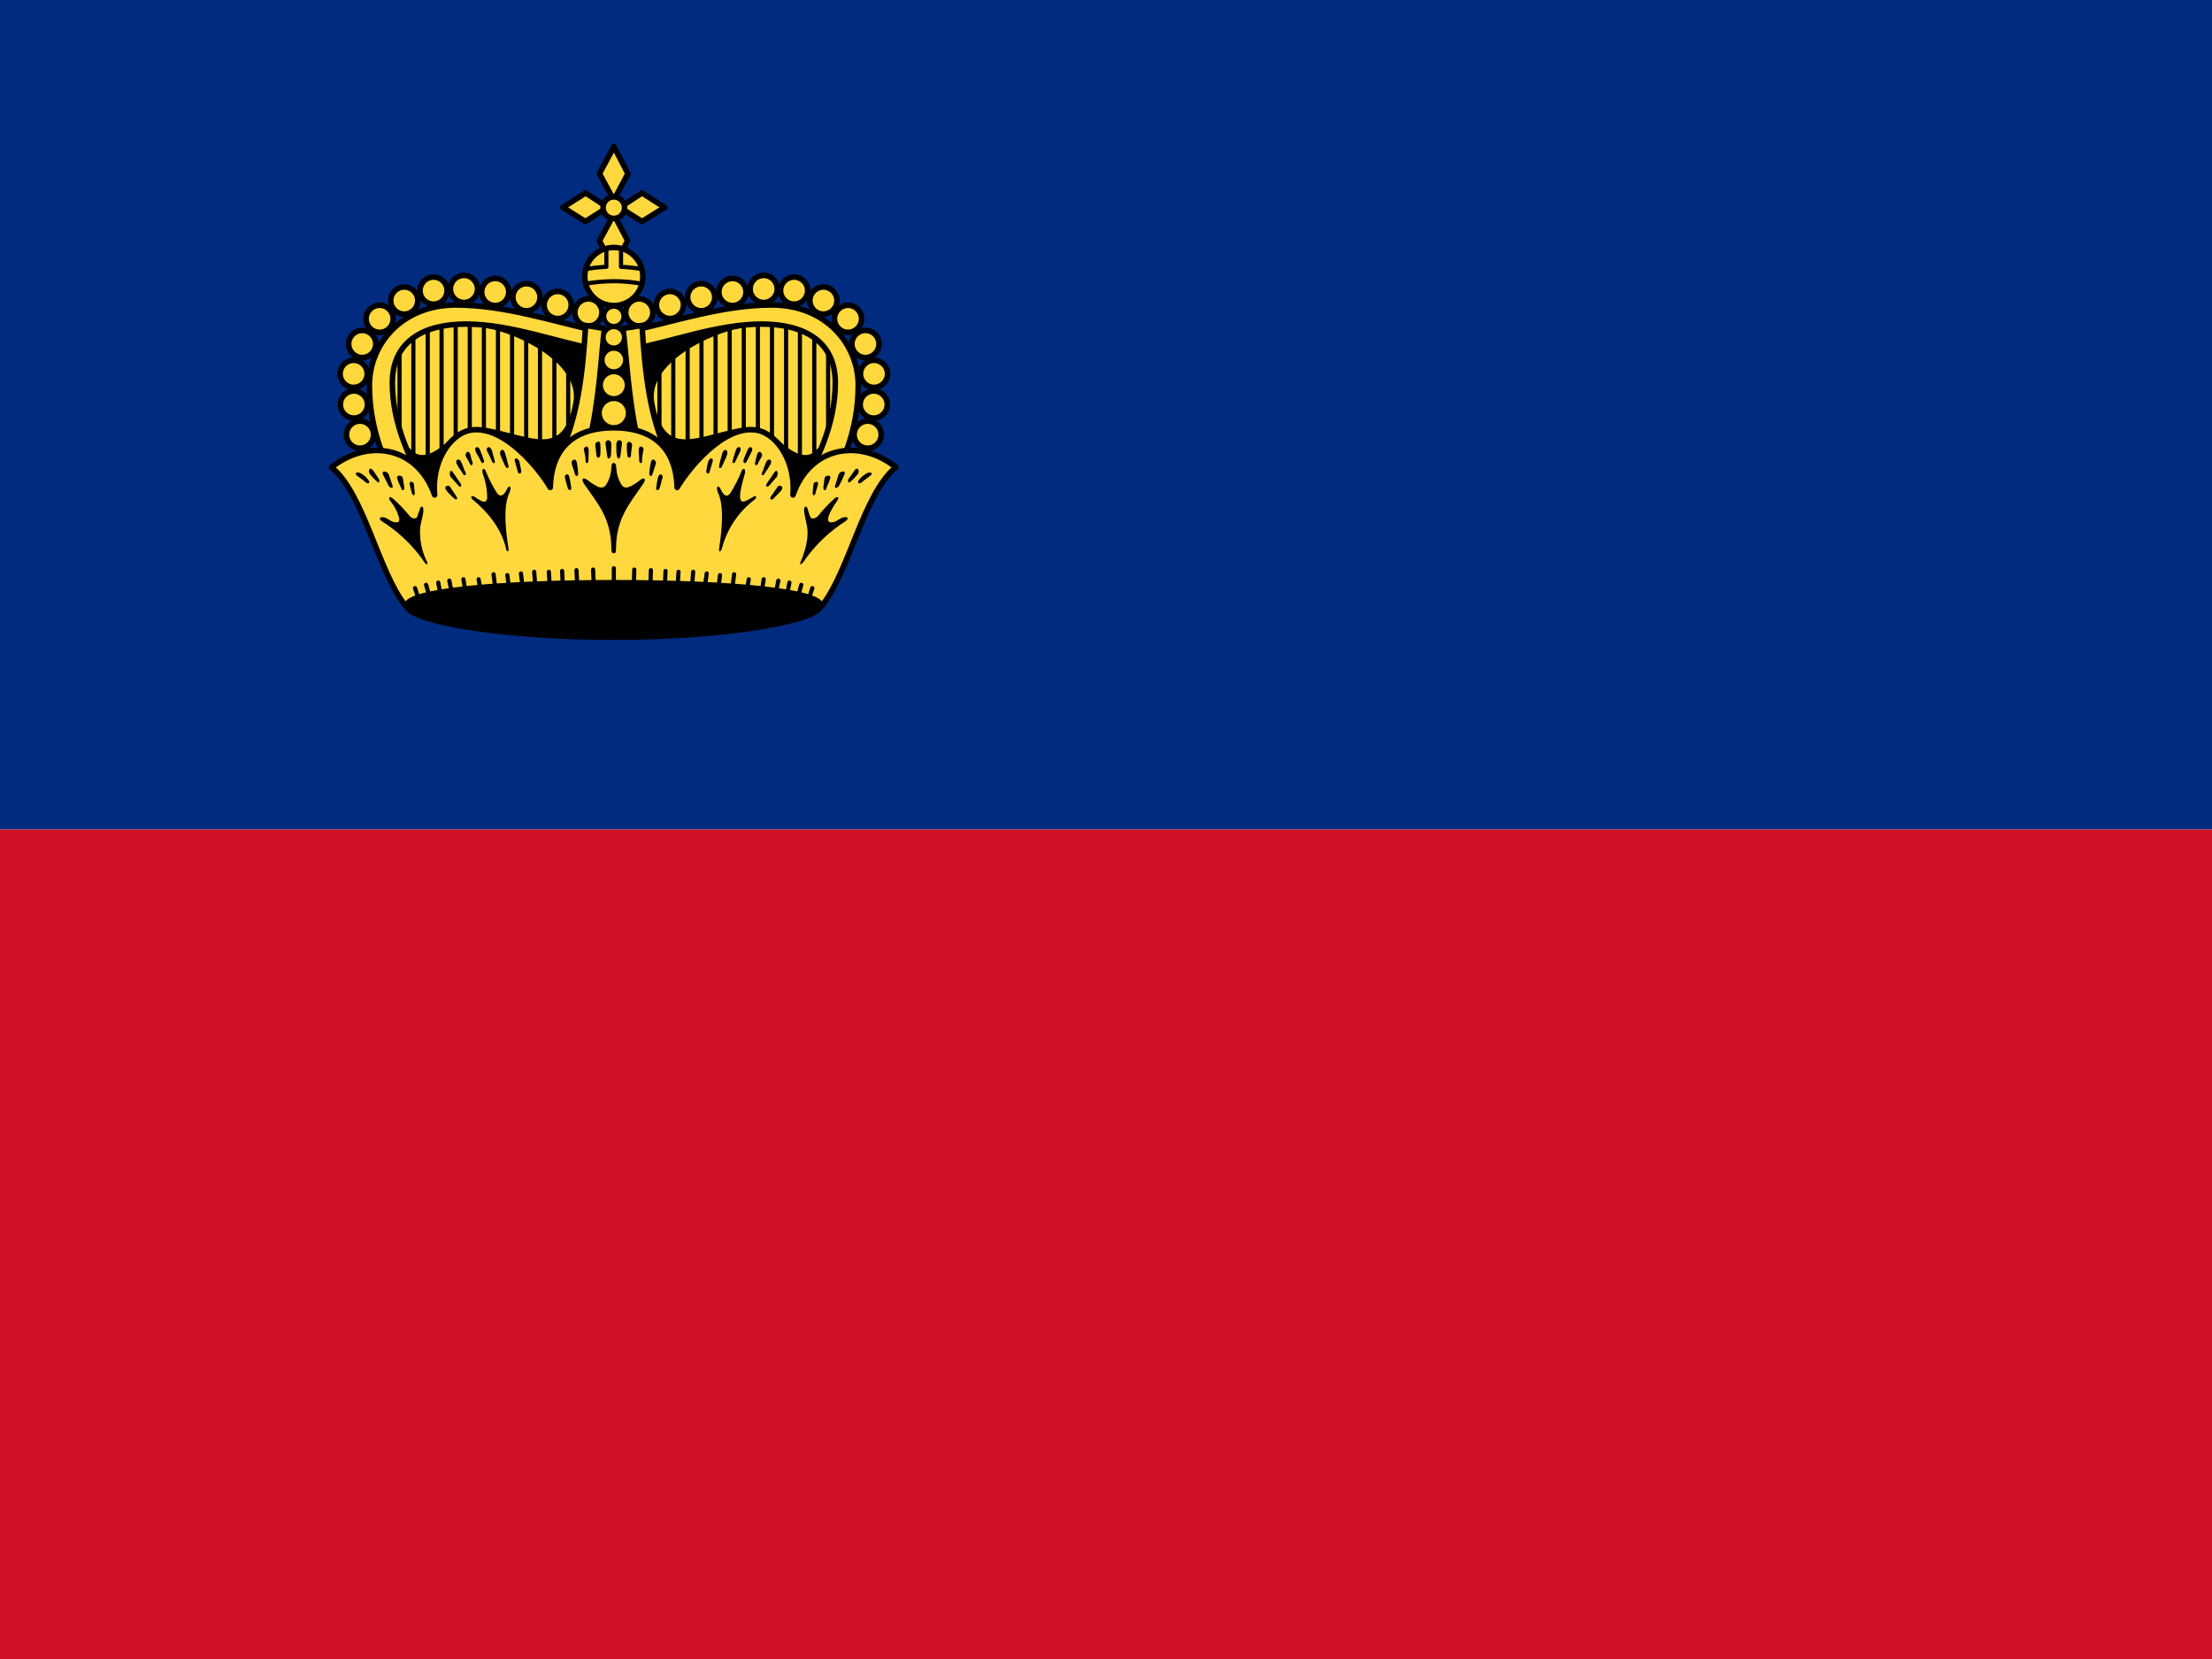
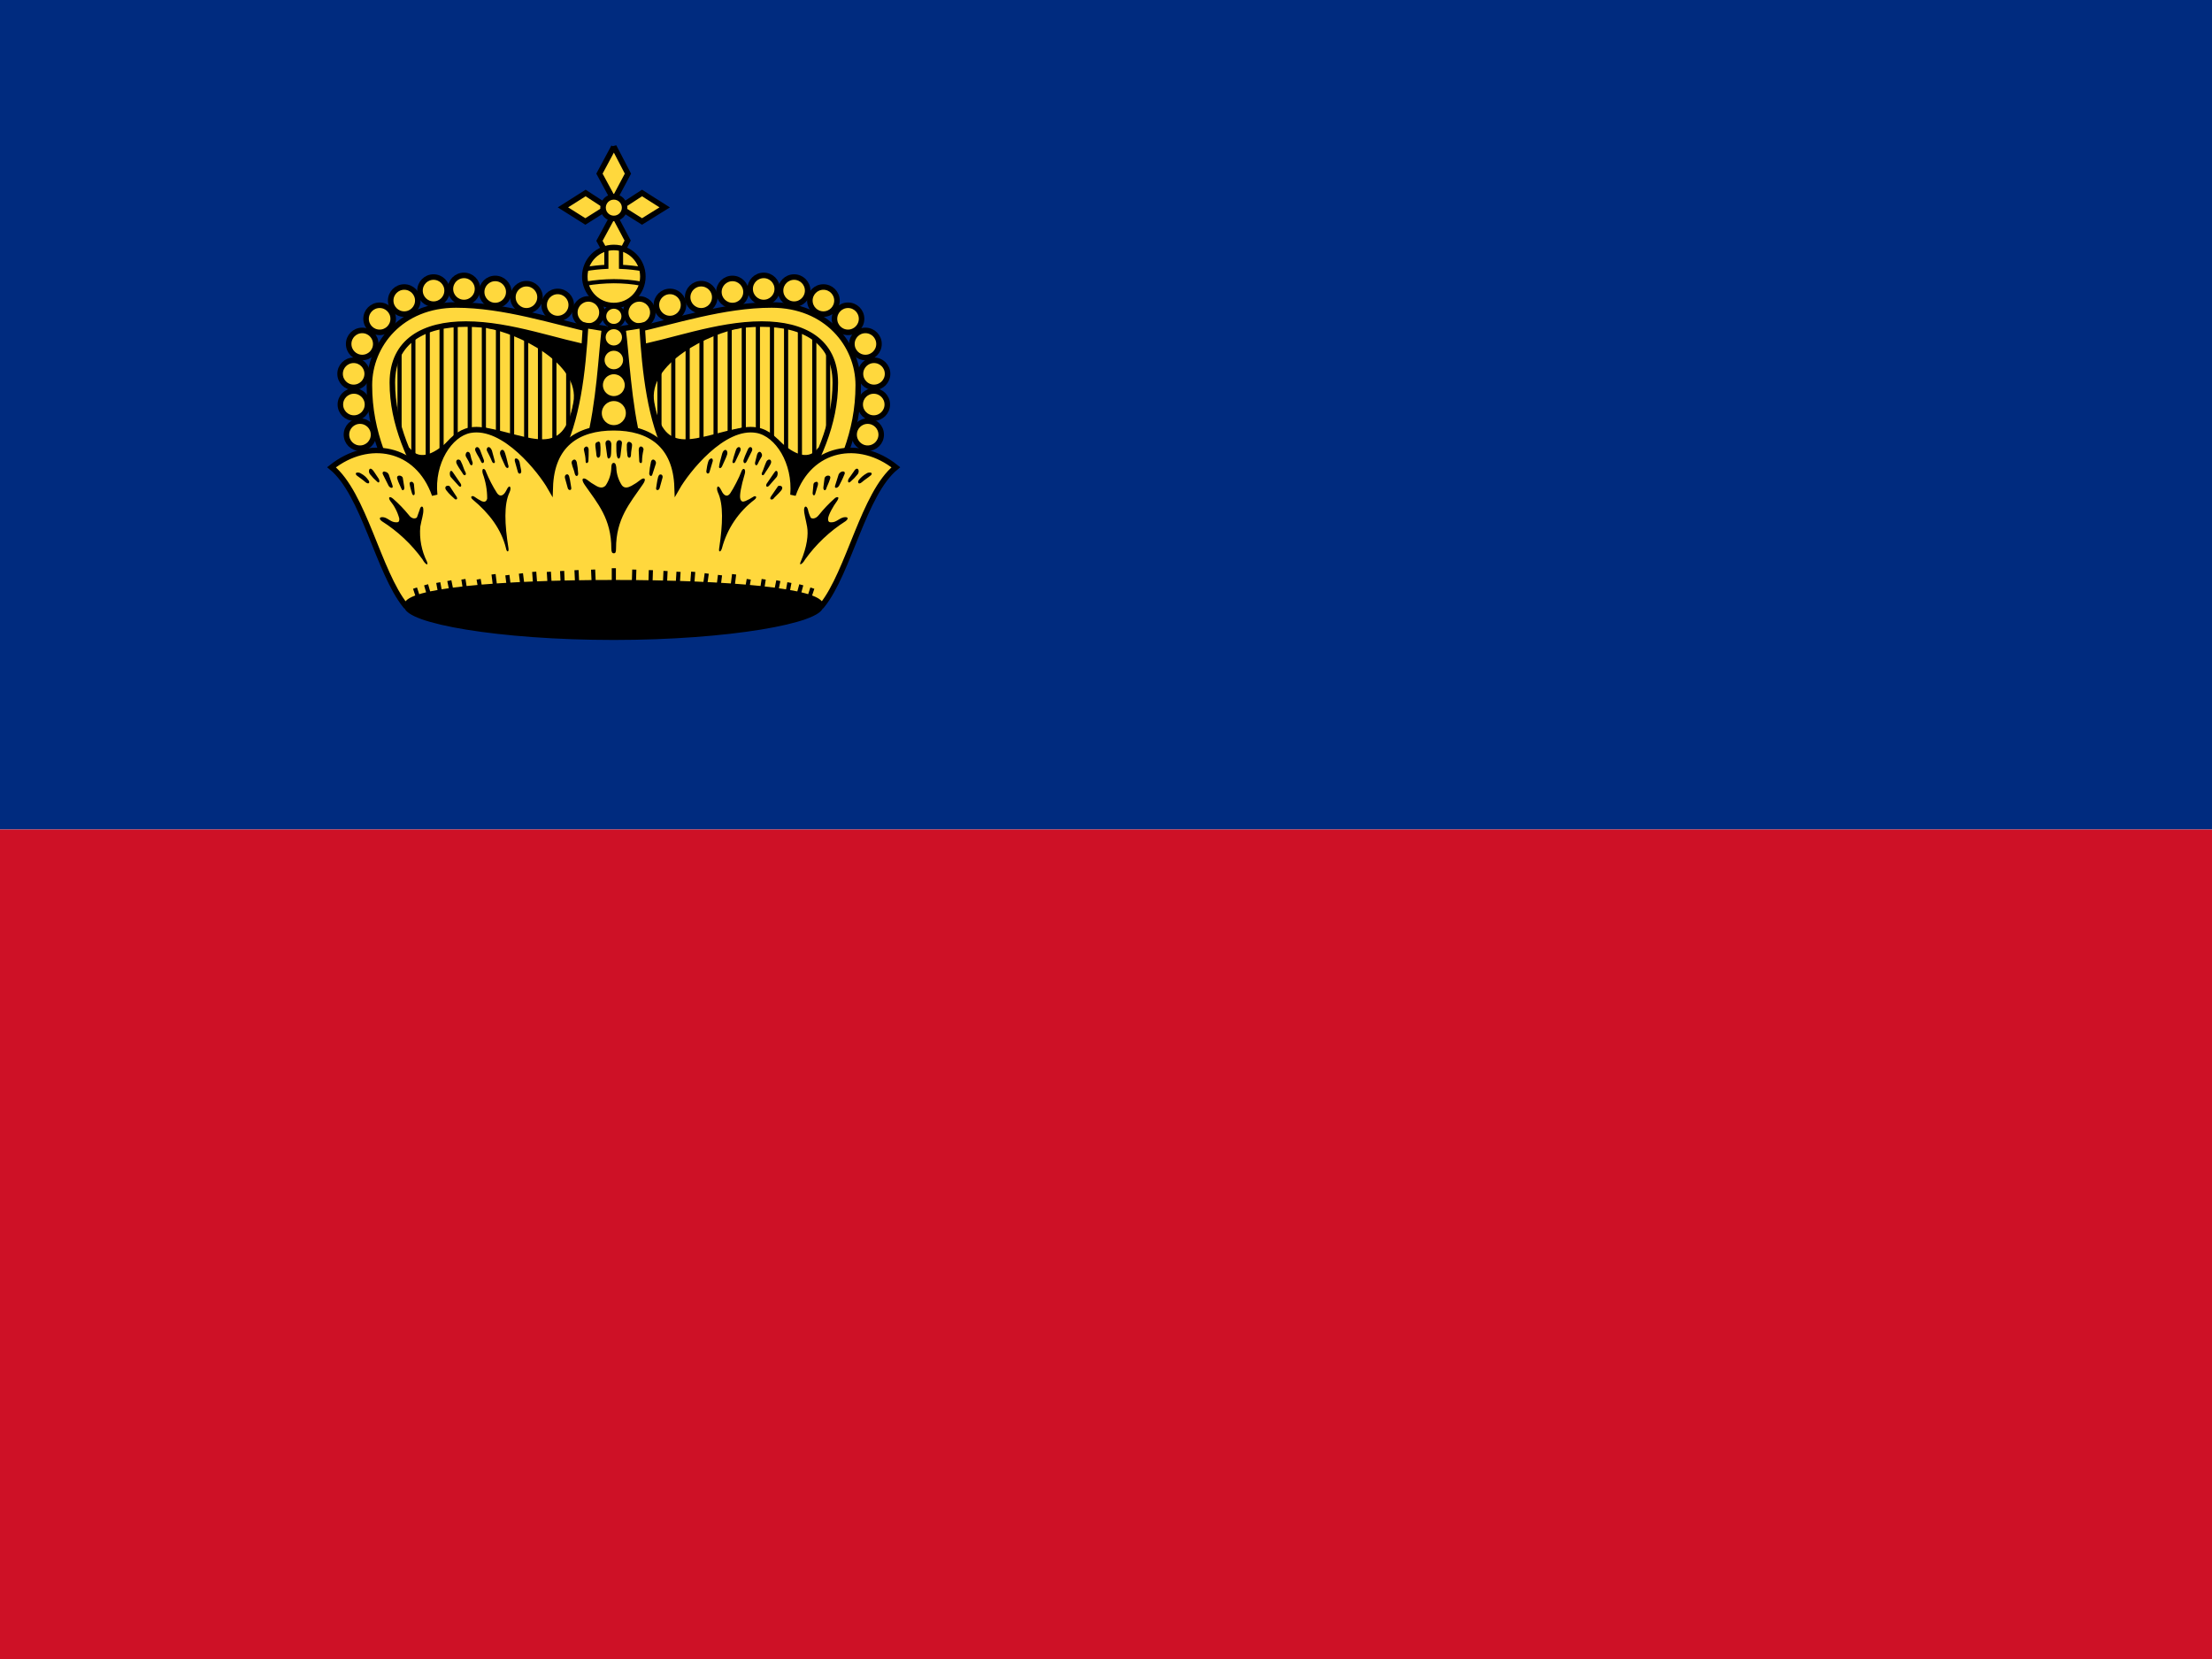
<svg xmlns="http://www.w3.org/2000/svg" xmlns:xlink="http://www.w3.org/1999/xlink" id="flag-icon-css-li" viewBox="0 0 640 480">
  <path fill="#002b7f" d="M0 0h640v240H0z" />
  <path fill="#ce1126" d="M0 240h640v240H0z" />
-   <g fill="#ffd83d" stroke="#000" stroke-linecap="round" stroke-linejoin="round" stroke-width="2" transform="scale(.8)">
+   <g fill="#ffd83d" stroke="#000" strokeLinecap="round" strokeLinejoin="round" stroke-width="2" transform="scale(.8)">
    <g id="a">
      <path stroke="none" d="M216.4 122.3l-1.9 62.5h-63.4c-7.8-15.2-14.2-28-14.2-45.5 0-14.6 11.5-26.2 28-26.2 17.5 0 36.8 5.9 51.5 9.2z" />
      <g stroke-width="1.5">
        <path d="M144.5 125.2v36m5-39.7v48m5.2-50.5v57.2m5-58.4v44.9m5.1-45.1v45.3m5.1-47v47m5.1-47v47m5.1-46.5v47m5.1-46.5v46.9m5.1-44v47m5-46.5v52.9m5.2-52.9v47m5-47v47" />
        <path fill="#000" d="M176.4 118c10.8 1.7 34.4 12.8 31.7 27.7-3.8 21.2-16.2 12.7-32.6 9.7l-12.4 4.1c-4.5 4.5-11 8.7-15.4 3.2h-7.4v28.8h81.4V122z" />
      </g>
      <circle cx="212.8" cy="113" r="4.9" />
      <circle cx="201.7" cy="110.3" r="4.9" />
      <circle cx="190.4" cy="107.5" r="4.9" />
      <circle cx="179.1" cy="105.6" r="4.9" />
      <circle cx="167.8" cy="104.5" r="4.9" />
      <circle cx="156.8" cy="105.1" r="4.9" />
      <circle cx="146.2" cy="108.7" r="4.9" />
      <circle cx="137.3" cy="115.3" r="4.9" />
      <circle cx="131" cy="124.4" r="4.9" />
      <circle cx="127.9" cy="135.2" r="4.9" />
      <circle cx="128" cy="146.3" r="4.9" />
      <circle cx="130.2" cy="157.2" r="4.9" />
      <path d="M215 119.5l-.5 6.5c-12.3-2-29.7-8.8-46-8.8-15 0-26.6 6-26.6 21.2 0 14.9 6.3 28.5 14.7 42.3l-8.7 4c-7.8-15-14.3-28-14.3-45.4 0-14.6 11.5-29 31.3-29 17.5 0 35.4 6 50.1 9.2z" />
    </g>
    <use width="100%" height="100%" transform="matrix(-1 0 0 1 444 0)" xlink:href="#a" />
    <path d="M222 53.1l-5.2 9.7 5.2 9.6 5.1-9.6L222 53zm0 24.4l-5.2 9.6 5.2 9.7 5-9.8-5.1-9.6zM203.6 75l8.1 5.1 8.1-5.1-8-5.2-8.2 5.2zm20.5 0l8.1 5.1 8.2-5.1-8.2-5.2-8 5.2z" />
    <circle cx="222" cy="75.1" r="3.9" />
    <circle cx="222" cy="100" r="10.5" />
    <path fill="none" stroke-width="1.5" d="M219.3 89.9v6.6a62.5 62.5 0 00-7.4.8m20.2 0a62.1 62.1 0 00-7.5-.8v-6.6m-12.8 12.7a61.4 61.4 0 0110.2-.9c3.4 0 6.8.3 10 .9" />
    <path d="M211.8 117.7c-1 17-3 34.5-9.7 47.1l10.8-4.4c3.8-14.3 4.6-32.8 5.7-41.6l-6.8-1.1zm20.4 0l-6.9 1.1c1.2 8.8 2 27.3 5.7 41.6l10.8 4.4c-6.6-12.6-8.6-30-9.6-47.1z" />
    <path d="M222 154.7c-13 0-22.5 6-23 21.6-3.2-5.6-16.5-23-29-20.7-7.4 1.4-14 11.7-12.8 23.4-6.2-17.6-24.1-20.5-37.3-10 11.7 9.5 16.9 37.8 26.7 50h150.7c9.8-12.2 15-40.5 26.7-50-13.1-10.5-31.1-7.6-37.2 10 1-11.7-5.5-22-13-23.4-12.4-2.3-25.7 15.1-28.9 20.7-.5-15.5-10-21.6-23-21.6z" />
    <g stroke-width="1.5">
      <path fill="#000" d="M297.1 219c0 5.6-33.6 11.7-75.1 11.7s-75.2-6-75.2-11.7c0-5.5 33.7-8.5 75.2-8.5 41.4 0 75.1 3 75.1 8.5z" />
      <circle cx="222" cy="114.4" r="3.5" />
      <circle cx="222" cy="122" r="3.7" />
      <circle cx="222" cy="130.2" r="4.1" />
      <circle cx="222" cy="139.3" r="4.7" />
      <circle cx="222" cy="149.4" r="5.1" />
      <path fill="#000" stroke="none" d="M220 159.2c-.6 0-1.1.5-1 1.4l.6 4.3c.2 1.5 1 1 1.3 0 .2-1.2.1-2 .2-4.1 0-1.1-.6-1.6-1.2-1.6zm4 0c-.6 0-1.1.5-1.1 1.6 0 2.1 0 2.9.2 4 .2 1.2 1 1.6 1.3 0l.5-4.2c.2-1-.4-1.4-.9-1.4zm-7.7.6a1 1 0 00-1 1c0 1 .3 2.3.4 3.8.2 1.5 1.3 1 1.4 0 0-.8.2-2.2 0-3.9 0-.6-.2-.9-.6-1a.8.8 0 00-.2 0zm11.1 0c-.3 0-.6.3-.7 1a20.1 20.1 0 00.2 3.8c0 1 1.2 1.5 1.3 0 0-1.5.4-2.7.4-3.7 0-.6-.5-1-1-1.1a.8.8 0 00-.2 0zm-15.4 1.7c-.5.1-1 .7-.8 1.3.3 1.3.6 2.7.6 4 0 1.1.9.7 1 0a59.8 59.8 0 00.1-4c0-1-.5-1.4-1-1.3zm19.6 0c-.3.1-.6.5-.6 1.3l.2 4c0 .7 1 1.1 1 0 0-1.3.2-2.7.5-4 .2-.6-.3-1.2-.7-1.3a.6.6 0 00-.3 0zm-59 .2c-.6 0-1 .7-.6 1.5.6 1.4 1.3 2.2 1.9 3.6.5 1.3 1.4.5 1.1-.4l-1.4-3.7c-.3-.7-.7-1-1-1zm98.8 0c-.4 0-.7.3-1 1-.9 1.9-1.2 2.8-1.5 3.7-.2 1 .6 1.7 1.2.4l1.8-3.6c.4-.8 0-1.5-.5-1.5zm-94.8 0c-.5.2-.7.7-.5 1.3.6 1.2 1.3 2.5 1.8 3.8.4 1.1 1.4.8 1-.2l-1-3.7c-.4-1-1-1.3-1.3-1.2zm90.5 0c-.4.1-.8.5-1 1.2-.7 2-.8 2.6-1.1 3.7-.4 1 .6 1.3 1 .2l1.8-3.8c.2-.6 0-1.1-.4-1.3a.6.6 0 00-.3 0zm-85.5 1c-.6.1-1 .9-.6 1.9.4 1.2 1 2.3 1.6 3.7.6 1.4 1.5 1.1 1.3.2-.3-.9-.5-2.3-1.2-4.5-.3-1-.7-1.4-1.1-1.3zm80.8 0c-.4 0-.9.3-1.2 1.3-.6 2.2-1 3.6-1.1 4.5-.3 1 .7 1.2 1.2-.2.6-1.4 1.2-2.5 1.6-3.7.4-1 0-1.8-.5-1.9zm-93.2.7c-.6 0-1 1-.7 1.7.5 1 .9 1.4 1.4 2.6.6 1.2 1.2.3 1-.5-.3-.8-.6-1.7-.8-2.8-.2-.8-.6-1-1-1zm105.6 0c-.4 0-.7.2-1 1l-.7 2.8c-.2.8.4 1.7 1 .5.5-1.2.8-1.5 1.4-2.6.3-.7-.2-1.6-.7-1.7zm-67 2.8c-.7 0-1.3.8-1 1.5.2 1.2.8 2.2 1.1 3.7.4 1.3 1.3.7 1.2-.2a28.7 28.7 0 00-.5-4c-.2-.7-.5-1-.9-1zm28.4 0c-.3 0-.7.3-.8 1a28.7 28.7 0 00-.6 4c0 .9.9 1.5 1.2.2l1.2-3.7c.2-.7-.4-1.5-1-1.5zm-14.2 1.2c-.8 0-.9 1-.9 1.7a12.3 12.3 0 01-2 6.4c-1 1.2-2.3.9-3.5.2a22.3 22.3 0 01-3.3-2.2c-1.4-1-2.4-.4-.8 1.9 4.6 6.6 9.6 12.2 9.6 23 0 1.3.3 1.7.9 1.7s.8-.4.8-1.8c0-10.7 5-16.3 9.6-23 1.6-2.2.6-2.8-.7-1.8a21 21 0 01-3.3 2.2c-1.3.7-2.6 1-3.5-.2a12.3 12.3 0 01-2-6.4c-.1-.7-.2-1.7-1-1.7zm-35.3-1.6a.6.6 0 00-.2 0c-.3.1-.4.4-.3 1l1.1 3.9c.3 1 1.4.7 1.2-.5l-.6-3.1c-.2-.8-.8-1.3-1.2-1.3zm70.6 0c-.5 0-1 .5-1.2 1.3-.4 1.4-.4 1.8-.6 3-.3 1.3.9 1.5 1.1.6l1.2-4c0-.5-.1-.8-.4-.9a.6.6 0 00-.2 0zm-91.6.4c-.6 0-1 .8-.4 1.8.6 1.2 1.7 2.6 2.2 3.5.5.8 1.4.2.8-.8-.6-1-.8-2.3-1.6-3.8a1 1 0 00-1-.7zm112.5 0c-.3 0-.7.2-1 .7-.7 1.5-1 2.7-1.5 3.8-.6 1 .2 1.6.7.8.5-.9 1.6-2.3 2.2-3.5.6-1 .2-1.8-.4-1.8zM134 169.5c-.6 0-.8 1.2-.2 2a19.2 19.2 0 002.6 2.7c.8.8 1-.2.6-1l-1.8-2.7c-.5-.7-.9-1-1.2-1zm175.9 0c-.3 0-.7.3-1.1 1l-1.9 2.7c-.4.8-.2 1.8.7 1a19 19 0 002.6-2.7c.6-.8.4-2-.3-2zm-170.8 1c-.6 0-1 .4-.5 1.3l1.9 3.8c.5 1 2 1.3 1.4-.2l-1.3-3.8c-.3-.7-1-1-1.5-1zm165.8 0c-.6 0-1.3.4-1.6 1.1l-1.2 3.8c-.6 1.5.9 1.2 1.4.2.5-1 1.3-2.5 1.8-3.8.5-.9.1-1.3-.4-1.3zm-175.6.4c-.8 0-.8.7-.1 1.2.9.7 2 1.4 3 2.3 1.3 1 1.7 0 1-.8-.6-.8-1.2-1.6-2.9-2.5-.4-.2-.7-.2-1-.2zm185.3 0c-.2 0-.6 0-1 .2-1.6.9-2.3 1.7-3 2.5-.6.9-.1 1.8 1.1.8 1-.9 2.2-1.6 3-2.3.8-.5.7-1.2 0-1.2zm-109.6.7c-.5 0-.8.5-.7 1.2l1 3.6c.2 1.1 1.5 1.1 1.3 0-.2-1-.3-2.3-.7-3.9-.1-.6-.4-.9-.8-1a.6.6 0 00-.1 0zm33.8 0c-.3 0-.6.3-.8 1-.4 1.5-.5 2.8-.7 3.9-.2 1 1.1 1 1.3-.1l1-3.6c.2-.7-.2-1.2-.6-1.2a.6.6 0 00-.2 0zm-64-2c-.3 0-.5.7-.2 1.7a26 26 0 011.6 9c-.3 1.2-1 1.3-1.9 1a18.8 18.8 0 01-2.8-1.7c-.8-.5-1.7.1-.5 1.1 6 5 10.3 10.7 12 17.6.2 1.4 1.1 1.6.9 0-1.4-8.7-1.7-15.9.4-20.3.8-1.7 0-3.3-1.2-.6-.9 1.8-2.2 2.5-3.3 1a47.9 47.9 0 01-4-7.7c-.2-.7-.5-1-.8-1.1a.3.3 0 00-.1 0zm94.1 0c-.3 0-.6.4-.8 1-.7 2-2.9 6.2-4 7.8s-2.4.8-3.2-1c-1.3-2.7-2-1.1-1.3.6 2.1 4.4 1.8 11.6.5 20.3-.3 1.6.6 1.4 1 0a32.4 32.4 0 0111.8-17.6c1.2-1 .3-1.6-.5-1a18 18 0 01-2.8 1.5c-1 .4-1.6.3-1.9-1-.2-1.2.2-3.9 1.7-9 .2-.8 0-1.5-.3-1.6a.3.3 0 00-.2 0zM144.4 172c-.5 0-1 .4-.7 1.2.4 1.4 1.2 2.8 1.5 3.6.3.9 1.2.5 1-.7l-.5-3.1c0-.6-.7-1-1.3-1zm155.1 0c-.6 0-1.2.4-1.3 1l-.4 3.1c-.2 1.2.7 1.6 1 .7.2-.8 1-2.2 1.4-3.6.3-.8-.1-1.2-.7-1.2zm-136.3-1.7c-.6-.1-.7 1.5-.2 2.2l2.8 3.1c.8 1 1.3.1.8-.7l-2.6-3.8c-.3-.5-.6-.8-.8-.8zm117.5 0c-.2 0-.5.3-.8.8l-2.6 3.8c-.5.8 0 1.7.9.7l2.7-3.1c.5-.7.5-2.3-.2-2.2zm-132 4c-.4 0-.7.2-.5 1 .2 1.2.5 2 .8 3.1.3 1 1 .9 1-.1l-.3-3.2a1.1 1.1 0 00-1-.9zm146.5 0a1 1 0 00-1 .8l-.3 3.2c0 1 .8 1.2 1 .1l.9-3c.2-.9-.2-1.2-.6-1.2zm-133.4 1.4c-.6 0-1.1.7-.4 1.6 1.1 1.5 2.4 2.5 2.9 3 .4.6 1.5.4.8-.7l-2.3-3.5c-.2-.4-.6-.5-1-.4zm120 0c-.2 0-.5.1-.6.4l-2.4 3.5c-.7 1.1.4 1.3.9.8.4-.6 1.7-1.6 2.9-3.1.7-1 .1-1.6-.5-1.6a.9.9 0 00-.2 0zm-140.7 4.1c-.4 0-.6.4 0 1.3a17 17 0 013.3 6.4c.1 1.4-.5 1.4-1.1 1.4-1.9 0-2.8-1.4-4.4-1.8-1.7-.3-2 .5-.8 1.4a53.4 53.4 0 0114.7 13.8c1 1.9 2.3 2.5 1.6.8a23.7 23.7 0 01-2.4-12.6c.5-2.8 1.2-4.6 1.1-6.2 0-1.5-1-1.4-1.3 0l-1 2.8c-.4.5-1.8.8-3-.9a48 48 0 00-5.6-5.8c-.3-.3-.7-.5-1-.6zm161.7 0c-.3 0-.7.2-1.1.6a48.2 48.2 0 00-5.5 5.8c-1.3 1.7-2.7 1.4-3 1a12 12 0 01-1-2.9c-.4-1.4-1.3-1.5-1.4 0 0 1.6.6 3.4 1.1 6.2s0 7.2-2.3 12.6c-.8 1.7.6 1 1.6-.8a53 53 0 0114.6-13.8c1.2-.9 1-1.7-.7-1.4-1.7.4-2.6 1.8-4.4 1.8-.6 0-1.3 0-1.2-1.4.1-1.3 1.8-4.4 3.3-6.4.6-1 .5-1.3 0-1.3z" />
      <path d="M150.1 212.7l2 6.1m2-7.3l1.8 6.2m2.6-7l1.2 6.4m2.8-7.1l1.3 6.3m3.8-6.8l1 6.4m4.5-6.4l1.1 6.3m4.3-8.1l.8 6.4m4.2-6.1l.8 6.4m4.1-7l.8 6.4m4-7l.5 6.5m4.8-6.5l.4 6.5m4.4-6.8l.3 6.5m4.9-6.8l.3 6.4m5.7-6.6l.3 6.5m79 .2l-2 6.1m-2-7.3l-1.7 6.2m-2.6-7l-1.2 6.4m-2.8-7.1l-1.3 6.3m-4-6.8l-1 6.4m-4.4-6.4l-1.1 6.4m-4.2-8.2l-.8 6.4m-4.3-6.1l-.8 6.4m-4-7l-.9 6.4m-4-7l-.5 6.5m-4.8-6.5l-.4 6.5m-4.3-6.8l-.3 6.5m-5-6.8l-.2 6.4m-5.8-6.6l-.2 6.5m-7.2-7v7.2" />
    </g>
  </g>
</svg>
